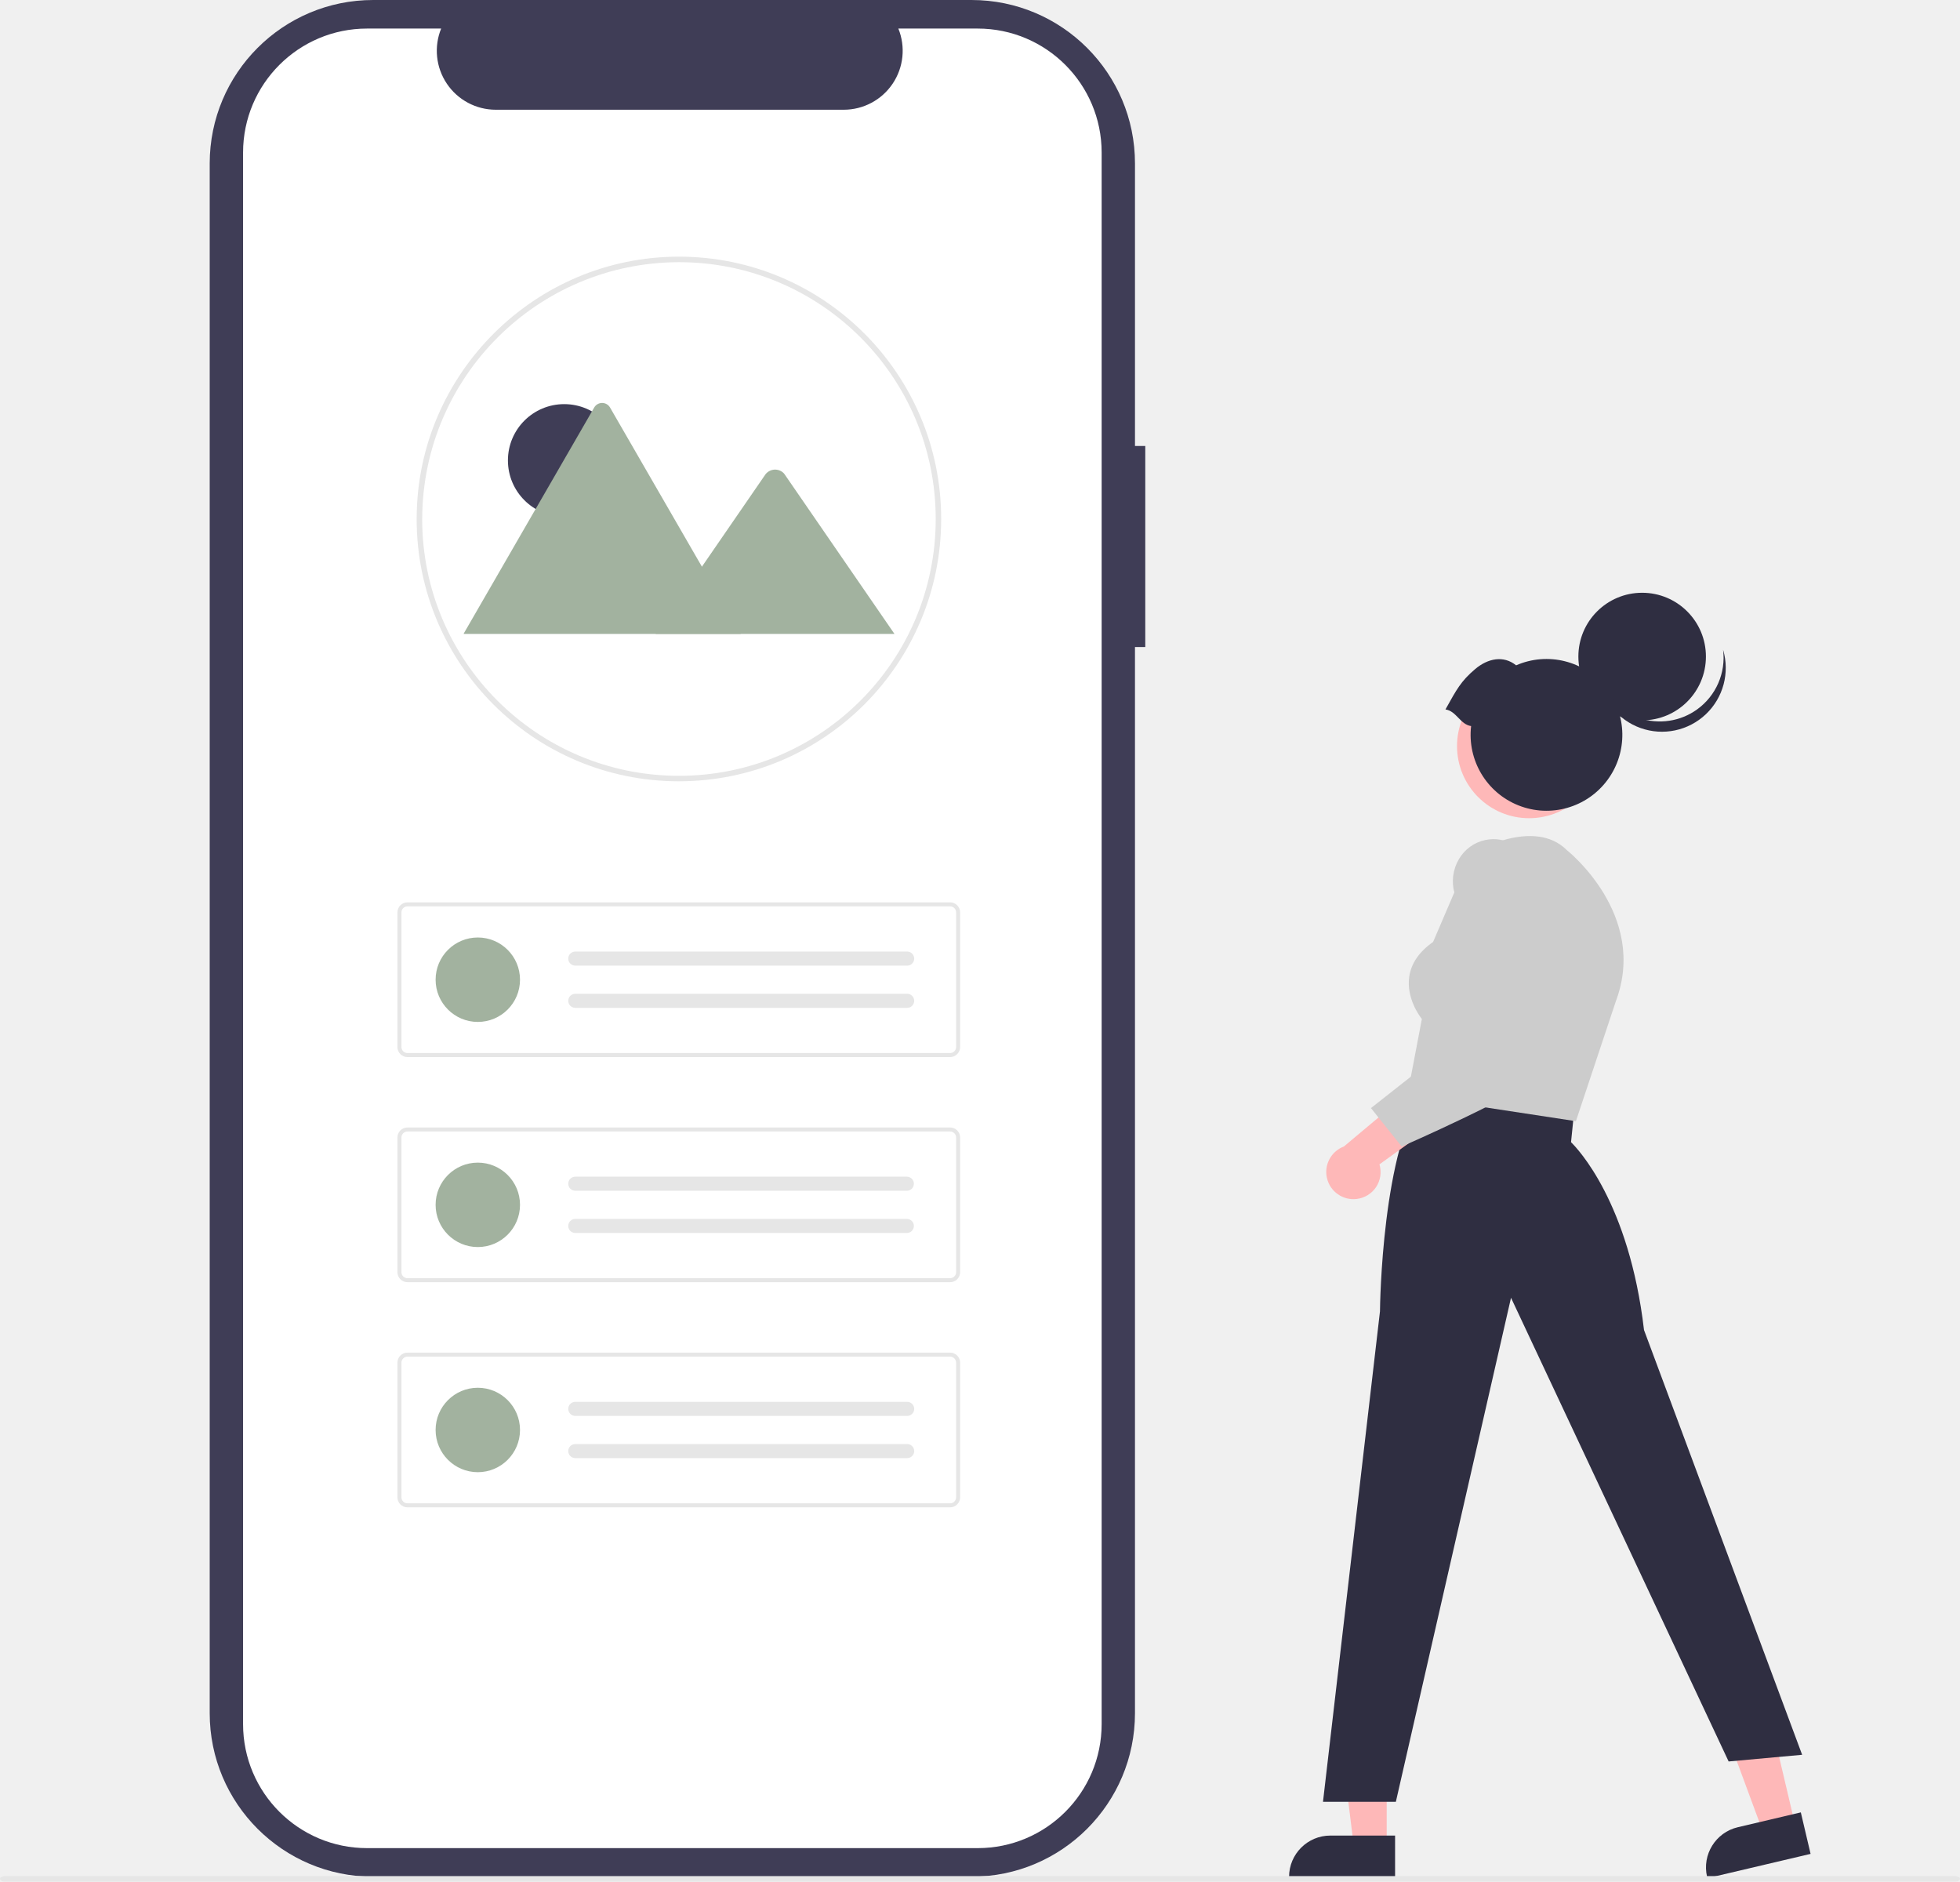
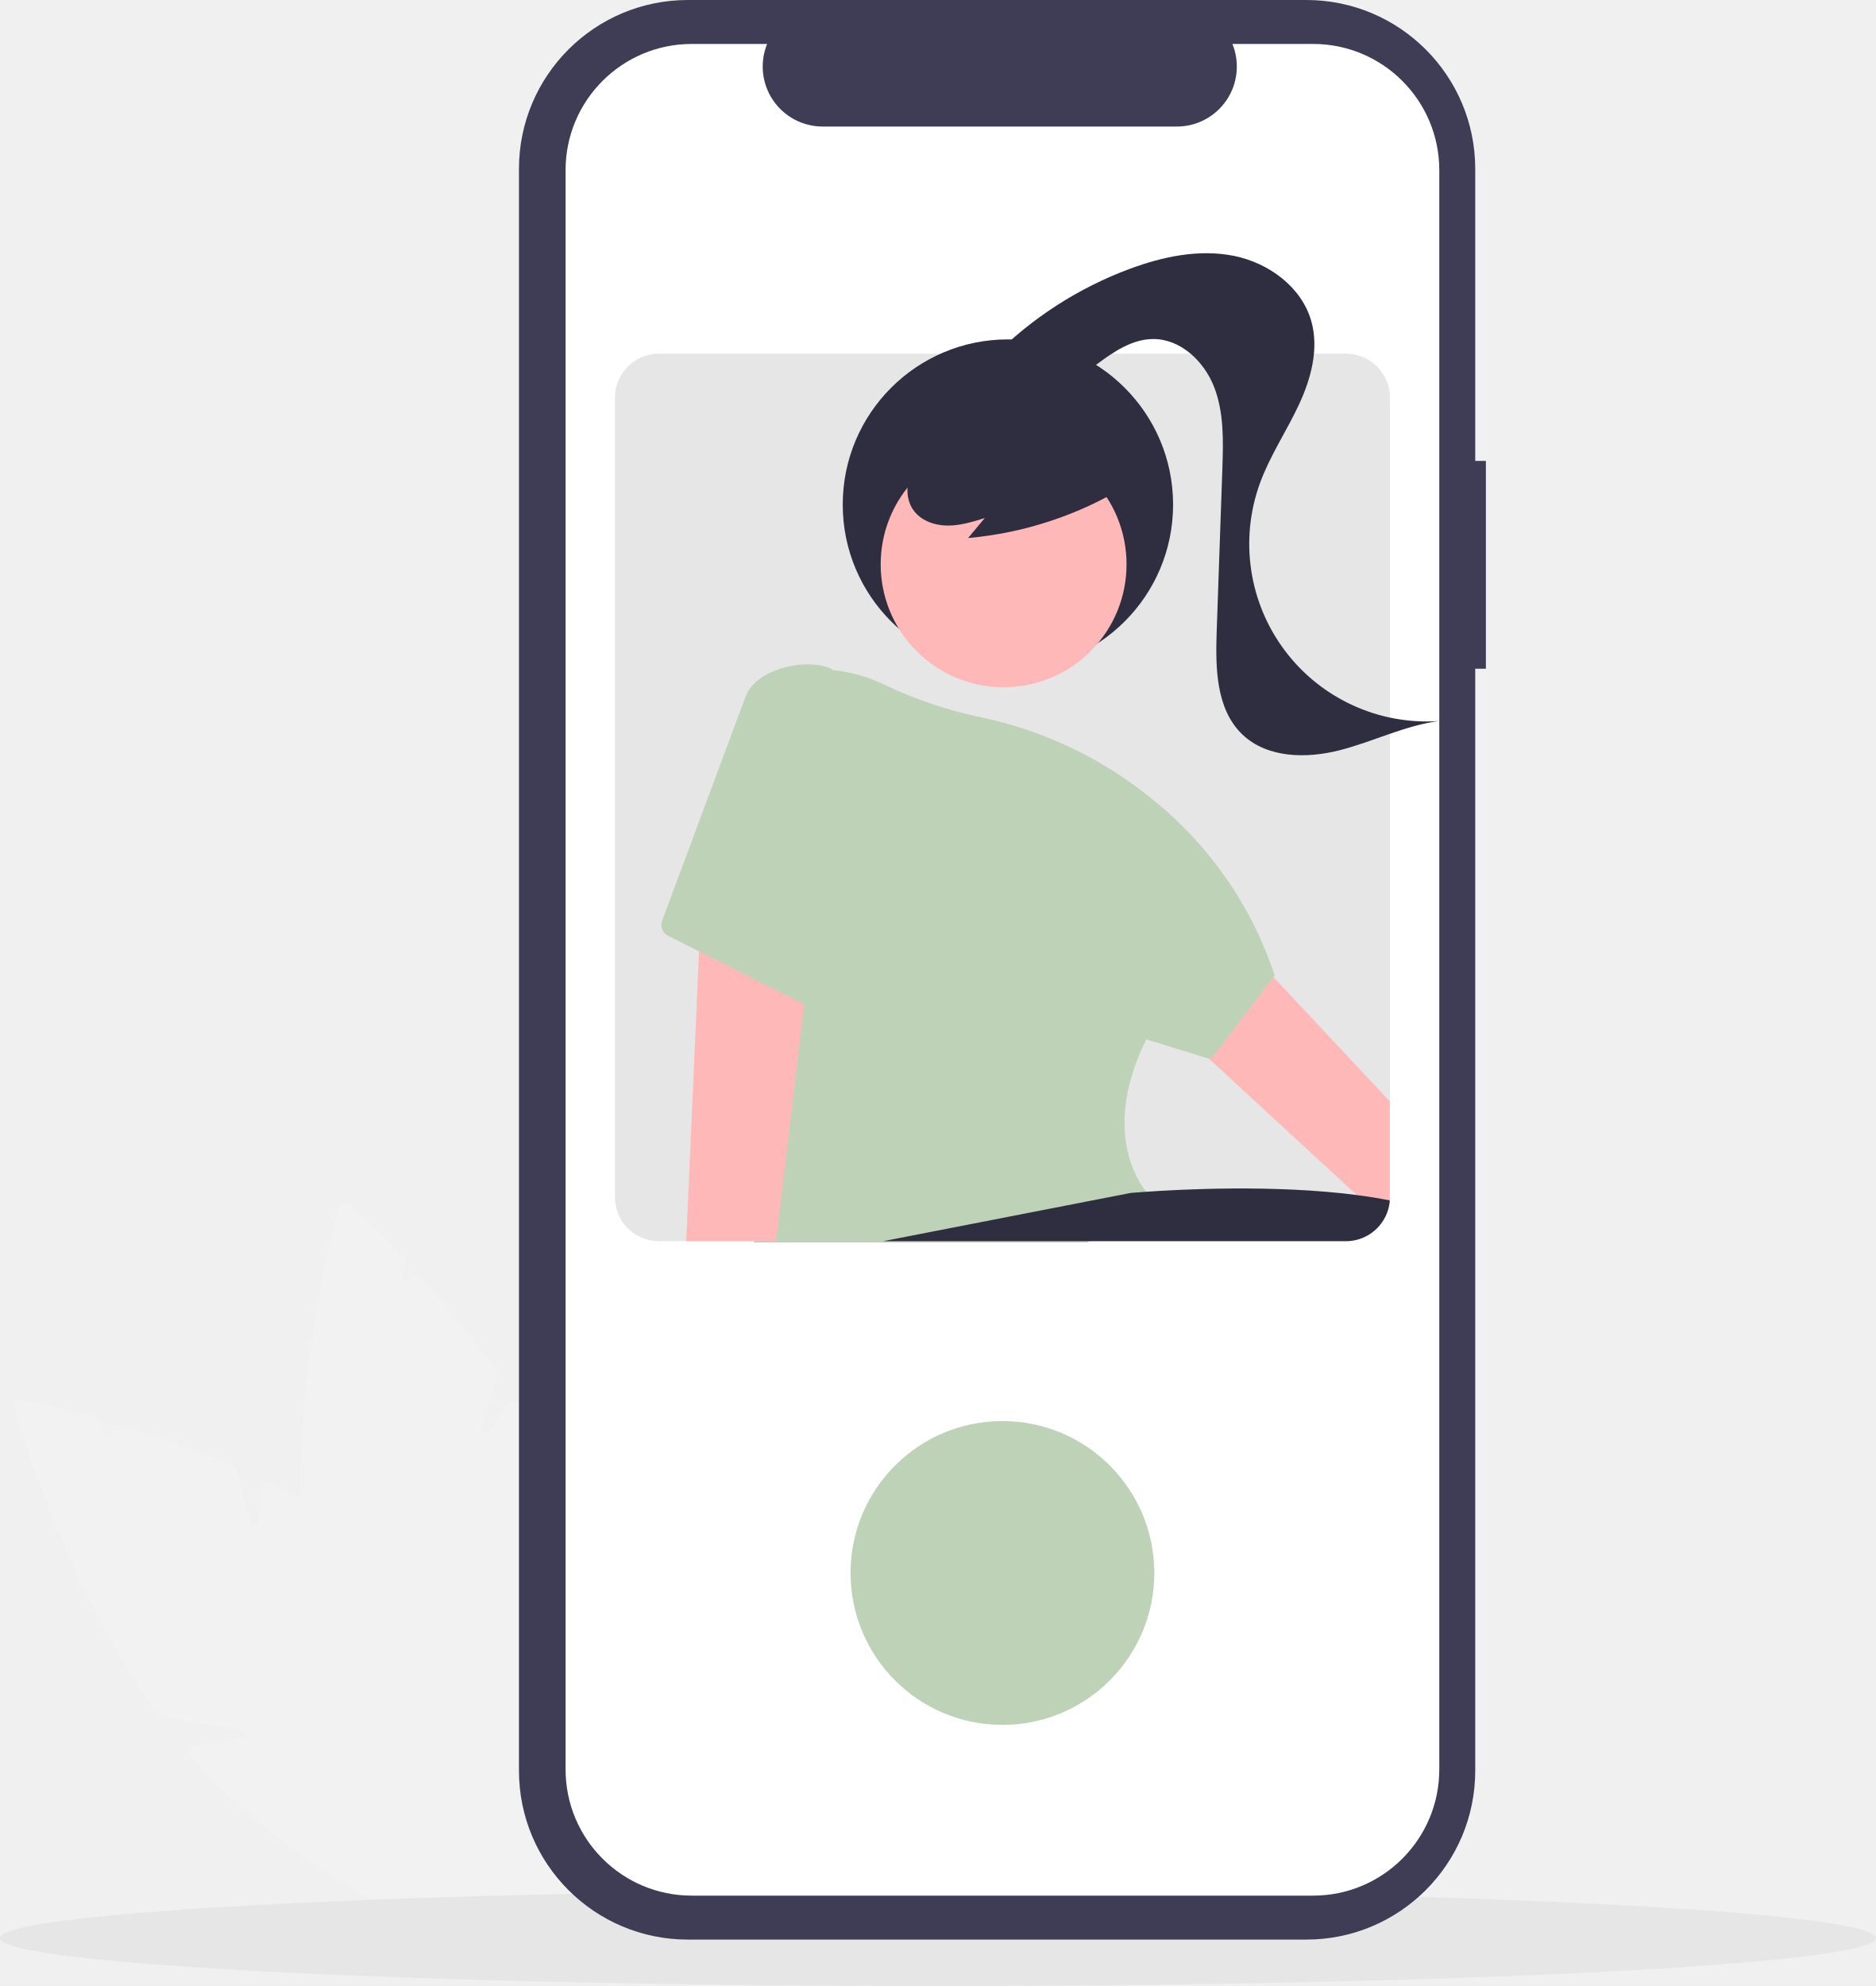
- <svg xmlns="http://www.w3.org/2000/svg" width="742.418" height="712.575" viewBox="0 0 742.418 712.575">
-   <g id="Group_29" data-name="Group 29" transform="translate(-245 -109)">
-     <path id="Path_339-287" data-name="Path 339" d="M825.818,262.524h-3.9V155.547A61.915,61.915,0,0,0,760,93.632H533.353a61.915,61.915,0,0,0-61.916,61.916V742.43a61.915,61.915,0,0,0,61.915,61.915H760a61.915,61.915,0,0,0,61.915-61.915V338.672h3.9Z" transform="translate(-147.004 15.369)" fill="#3f3d56" />
-     <path id="Path_340-288" data-name="Path 340" d="M808.736,150.925V746.1a46.959,46.959,0,0,1-46.942,46.952h-231.3A46.966,46.966,0,0,1,483.521,746.1V150.925a46.965,46.965,0,0,1,46.971-46.951H558.55a22.329,22.329,0,0,0,20.656,30.74H711.074a22.329,22.329,0,0,0,20.656-30.74h30.055a46.959,46.959,0,0,1,46.951,46.942Z" transform="translate(-146.449 15.843)" fill="#fff" />
-     <g id="Group_26" data-name="Group 26" transform="translate(402.822 206.2)">
-       <path id="Path_45-289" data-name="Path 45" d="M446.878,474.642a99.3,99.3,0,0,1-99.337-99.254V375.3c0-.208,0-.427.012-.635.3-54.4,44.863-98.7,99.325-98.7a99.337,99.337,0,1,1,.011,198.674h-.011Zm0-196.587a97.454,97.454,0,0,0-97.233,96.677c-.011.222-.011.4-.011.569a97.258,97.258,0,1,0,97.259-97.246Z" transform="translate(-347.54 -275.967)" fill="#e6e6e6" />
-       <g id="Group_27" data-name="Group 27" transform="translate(17.768 55.394)">
-         <ellipse id="Ellipse_7" data-name="Ellipse 7" cx="21.322" cy="21.322" rx="21.322" ry="21.322" transform="translate(16.803 0.451)" fill="#3f3d56" />
-         <path id="Path_63-290" data-name="Path 63" d="M476.175,412.51h-104.6a2.141,2.141,0,0,1-.391-.031l49.472-85.686a3.463,3.463,0,0,1,6.029,0l33.2,57.5,1.59,2.751Z" transform="translate(-371.188 -325.034)" fill="#a2b29f" />
-         <path id="Path_65-291" data-name="Path 65" d="M533.713,412.268H443.245l17.53-25.464,1.261-1.835,22.844-33.184a4.622,4.622,0,0,1,6.866-.41,4.131,4.131,0,0,1,.329.41Z" transform="translate(-370.49 -324.791)" fill="#a2b29f" />
-       </g>
-     </g>
-     <path id="Path_39-292" data-name="Path 39" d="M516.164,595.55H310.627a3.81,3.81,0,0,1-3.806-3.806V540.76a3.811,3.811,0,0,1,3.806-3.806H516.164a3.811,3.811,0,0,1,3.806,3.806v50.985a3.811,3.811,0,0,1-3.806,3.806ZM310.627,538.476a2.286,2.286,0,0,0-2.284,2.284v50.985a2.286,2.286,0,0,0,2.284,2.284H516.164a2.286,2.286,0,0,0,2.284-2.284V540.76a2.286,2.286,0,0,0-2.284-2.284Z" transform="translate(88.717 -86.233)" fill="#e6e6e6" />
-     <circle id="Ellipse_5" data-name="Ellipse 5" cx="15.986" cy="15.986" r="15.986" transform="translate(410.001 464.033)" fill="#a2b29f" />
-     <path id="Path_40-293" data-name="Path 40" d="M397.513,562.313a2.664,2.664,0,1,0,0,5.329H523.118a2.665,2.665,0,1,0,.087-5.328H397.513Z" transform="translate(65.395 -92.952)" fill="#e6e6e6" />
-     <path id="Path_41-294" data-name="Path 41" d="M397.513,584.061a2.664,2.664,0,1,0,0,5.329H523.118a2.665,2.665,0,1,0,.087-5.328H397.513Z" transform="translate(65.395 -98.714)" fill="#e6e6e6" />
-     <path id="Path_42-295" data-name="Path 42" d="M516.164,711.54H310.627a3.81,3.81,0,0,1-3.806-3.806V656.75a3.811,3.811,0,0,1,3.806-3.806H516.164a3.811,3.811,0,0,1,3.806,3.806v50.985A3.811,3.811,0,0,1,516.164,711.54ZM310.627,654.466a2.286,2.286,0,0,0-2.284,2.284v50.985a2.286,2.286,0,0,0,2.284,2.284H516.164a2.286,2.286,0,0,0,2.284-2.284V656.75a2.286,2.286,0,0,0-2.284-2.284Z" transform="translate(88.717 -116.963)" fill="#e6e6e6" />
-     <circle id="Ellipse_6" data-name="Ellipse 6" cx="15.986" cy="15.986" r="15.986" transform="translate(410.001 549.292)" fill="#a2b29f" />
-     <path id="Path_43-296" data-name="Path 43" d="M397.513,678.3a2.664,2.664,0,1,0,0,5.329H523.118a2.665,2.665,0,0,0,.087-5.328H397.513Z" transform="translate(65.395 -123.682)" fill="#e6e6e6" />
-     <path id="Path_44-297" data-name="Path 44" d="M397.513,700.051a2.664,2.664,0,1,0,0,5.329H523.118a2.665,2.665,0,0,0,.087-5.328H397.513Z" transform="translate(65.395 -129.444)" fill="#e6e6e6" />
-     <path id="Path_39-2-298" data-name="Path 39" d="M516.164,595.55H310.627a3.81,3.81,0,0,1-3.806-3.806V540.76a3.811,3.811,0,0,1,3.806-3.806H516.164a3.811,3.811,0,0,1,3.806,3.806v50.985a3.811,3.811,0,0,1-3.806,3.806ZM310.627,538.476a2.286,2.286,0,0,0-2.284,2.284v50.985a2.286,2.286,0,0,0,2.284,2.284H516.164a2.286,2.286,0,0,0,2.284-2.284V540.76a2.286,2.286,0,0,0-2.284-2.284Z" transform="translate(88.717 84.286)" fill="#e6e6e6" />
-     <circle id="Ellipse_5-2" data-name="Ellipse 5" cx="15.986" cy="15.986" r="15.986" transform="translate(410.001 634.552)" fill="#a2b29f" />
-     <path id="Path_40-2-299" data-name="Path 40" d="M397.513,562.313a2.664,2.664,0,1,0,0,5.329H523.118a2.665,2.665,0,1,0,.087-5.328H397.513Z" transform="translate(65.395 77.567)" fill="#e6e6e6" />
-     <path id="Path_41-2-300" data-name="Path 41" d="M397.513,584.061a2.664,2.664,0,1,0,0,5.329H523.118a2.665,2.665,0,1,0,.087-5.328H397.513Z" transform="translate(65.395 71.805)" fill="#e6e6e6" />
-     <g id="Group_28" data-name="Group 28" transform="translate(733.282 333.482)">
-       <path id="Path_409-301" data-name="Path 409" d="M616.354,733.283H603.9l-5.924-48.033h18.379Z" transform="translate(-579.376 -258.561)" fill="#feb8b8" />
-       <path id="Path_410-302" data-name="Path 410" d="M781.847,821.454H741.693v-.508a15.63,15.63,0,0,1,15.628-15.629h24.527Z" transform="translate(-741.693 -334.661)" fill="#2f2e41" />
-       <path id="Path_411-303" data-name="Path 411" d="M764.825,725.426,752.7,728.28l-16.778-45.4,17.89-4.213Z" transform="translate(-573.145 -258.858)" fill="#feb8b8" />
-       <path id="Path_412-304" data-name="Path 412" d="M932.408,812.63l-39.085,9.2-.116-.494a15.63,15.63,0,0,1,11.63-18.8h0l23.872-5.621Z" transform="translate(-734.869 -335.04)" fill="#2f2e41" />
-       <path id="Path_413-305" data-name="Path 413" d="M775.572,619.007c.024-2.5.765-61.577,16.958-83.913l.239-.33L849.2,542.55l-1.262,12.4c2.482,2.414,22.006,22.816,27.644,71.128l59.9,160.867-27.845,2.531L825.205,613.867l-43.62,190.884h-27.6Z" transform="translate(-741.138 -346.881)" fill="#2f2e41" />
-       <path id="Path_414-306" data-name="Path 414" d="M784.539,541.411l5.516-28.96c-1.08-1.39-5.865-8.065-4.8-15.89.695-5.105,3.742-9.582,9.059-13.309l14.3-33.362.193-.113c.963-.567,23.728-13.731,36.139-1.311.31.24,30.867,24.5,18.6,57.218l-15.148,45.45Z" transform="translate(-739.758 -351.018)" fill="#ccc" />
-       <path id="Path_415-307" data-name="Path 415" d="M766.675,576.428a10.241,10.241,0,0,0,8.649-13.106l29.527-21.273-17.676-6.723-25.329,21.232a10.3,10.3,0,0,0,4.829,19.871Z" transform="translate(-741.086 -346.855)" fill="#feb8b8" />
-       <path id="Path_416-308" data-name="Path 416" d="M771.369,546.127l45.078-35.516-13.4-45.787a16.451,16.451,0,0,1,1.661-13.02,15.216,15.216,0,0,1,9.977-7.2c7.717-1.633,14.722,2.688,20.817,12.845l.047.092c1.008,2.465,24.492,60.516,6.561,72.931-17.541,12.143-58.215,29.821-58.624,30l-.477.206Z" transform="translate(-740.353 -350.968)" fill="#ccc" />
-       <circle id="Ellipse_66" data-name="Ellipse 66" cx="27.308" cy="27.308" r="27.308" transform="translate(63.619 30.758)" fill="#feb8b8" />
-       <circle id="Ellipse_67" data-name="Ellipse 67" cx="24.158" cy="24.158" r="24.158" transform="translate(109.58)" fill="#2f2e41" />
-       <path id="Path_417-309" data-name="Path 417" d="M891.2,398.231A24.16,24.16,0,0,1,853.9,385.546a24.16,24.16,0,1,0,47.126-9.907A24.151,24.151,0,0,1,891.2,398.231Z" transform="translate(-736.626 -354.068)" fill="#2f2e41" />
-       <path id="Path_418-310" data-name="Path 418" d="M798.37,398.1c4.217-7.55,5.831-10.7,11.269-15.3,4.809-4.061,10.724-5.253,15.495-1.406a28.737,28.737,0,1,1-17.044,23C803.942,403.815,802.517,398.686,798.37,398.1Z" transform="translate(-739.134 -353.913)" fill="#2f2e41" />
-     </g>
-     <path id="Path_419-311" data-name="Path 419" d="M1395.965,822.09H657.424c-1.071,0-1.938-.468-1.938-1.045s.868-1.045,1.938-1.045h738.541c1.07,0,1.938.468,1.938,1.045S1397.036,822.09,1395.965,822.09Z" transform="translate(-410.486 -0.515)" fill="#e6e6e6" />
-   </g>
+ <svg xmlns="http://www.w3.org/2000/svg" data-name="Layer 1" width="704" height="745.194" viewBox="0 0 704 745.194">
+   <path d="M443.912,808.869c-28.108.003-71.759-22.234-111.857-59.45a174.925,174.925,0,0,1-12.682-13.162,2.443,2.443,0,0,1-.446-2.487,2.477,2.477,0,0,1,1.992-1.609l17.539-2.53a1.5,1.5,0,0,0,.045-2.962l-29.993-5.267a2.502,2.502,0,0,1-1.61-1.011c-31.605-44.118-48.846-98.97-53.377-114.73a2.494,2.494,0,0,1,2.907-3.135c4.846,1.009,14.926,3.254,27.98,6.947a2.512,2.512,0,0,1,1.748,1.793l.936,3.689a1.5,1.5,0,0,0,2.951-.266l.026-.386a2.507,2.507,0,0,1,3.222-2.229,431.834,431.834,0,0,1,42.286,15.252,2.524,2.524,0,0,1,1.459,1.698l5.066,19.978a1.5,1.5,0,0,0,2.951-.266l.898-13.051a2.501,2.501,0,0,1,3.565-2.092c22.867,10.907,41.749,23.201,56.121,36.541,53.956,50.078,81.348,108.602,61.061,130.46C461.489,806.209,453.626,808.867,443.912,808.869Z" transform="translate(-248 -77.40283)" fill="#f2f2f2" />
+   <path d="M450.57,808.552c-27.958.004-63.663-48.562-82.521-114.281a174.944,174.944,0,0,1-4.054-17.822,2.444,2.444,0,0,1,.904-2.36,2.475,2.475,0,0,1,2.537-.348l16.322,6.9a1.5,1.5,0,0,0,1.57-2.512l-22.953-20.012a2.501,2.501,0,0,1-.855-1.698c-4.251-54.104,9.343-109.971,13.611-125.805a2.494,2.494,0,0,1,4.109-1.181c3.632,3.374,11.106,10.513,20.362,20.41a2.514,2.514,0,0,1,.569,2.439l-1.106,3.642a1.5,1.5,0,0,0,2.663,1.297l.222-.316a2.507,2.507,0,0,1,3.91-.243,431.786,431.786,0,0,1,28.315,34.915,2.525,2.525,0,0,1,.371,2.207l-5.99,19.721a1.5,1.5,0,0,0,2.663,1.297l7.515-10.708a2.443,2.443,0,0,1,2.09-1.066,2.488,2.488,0,0,1,2.044,1.119c13.937,21.157,23.746,41.441,29.154,60.29,20.304,70.758,13.501,135.017-15.164,143.242A22.731,22.731,0,0,1,450.57,808.552Z" transform="translate(-248 -77.40283)" fill="#f2f2f2" />
+   <ellipse cx="352" cy="727.194" rx="352" ry="18" fill="#e6e6e6" />
+   <path d="M805.654,250.35h-3.999V140.805A63.402,63.402,0,0,0,738.253,77.403H506.166a63.402,63.402,0,0,0-63.402,63.402v600.974a63.402,63.402,0,0,0,63.402,63.402H738.253a63.402,63.402,0,0,0,63.402-63.402V328.326h3.999Z" transform="translate(-248 -77.40283)" fill="#3f3d56" />
+   <path d="M788.16,141.247v600.09a47.351,47.351,0,0,1-47.35,47.35H507.61a47.351,47.351,0,0,1-47.35-47.35v-600.09a47.351,47.351,0,0,1,47.35-47.35H535.9a22.507,22.507,0,0,0,20.83,30.99H689.69a22.507,22.507,0,0,0,20.83-30.99h30.29A47.351,47.351,0,0,1,788.16,141.247Z" transform="translate(-248 -77.40283)" fill="#fff" />
+   <path d="M753.139,210.122H495.279a16.523,16.523,0,0,0-16.5,16.5v300a16.522,16.522,0,0,0,16.5,16.5H753.139a16.483,16.483,0,0,0,14.14-8.02,13.219,13.219,0,0,0,.73-1.33,16.287,16.287,0,0,0,1.55-5.61,13.114,13.114,0,0,0,.08-1.54v-300A16.516,16.516,0,0,0,753.139,210.122Z" transform="translate(-248 -77.40283)" fill="#e6e6e6" />
+   <circle cx="376.21" cy="590.219" r="57" fill="#bdd2b6" />
+   <circle cx="378.267" cy="189.339" r="61.991" fill="#2f2e41" />
+   <path d="M769.559,490.632v37.53a16.287,16.287,0,0,1-1.55,5.61,13.219,13.219,0,0,1-.73,1.33l-10.09-9.29-56.35-51.95-.01-.01-49.87-45.98,34.69-26.88,39.93,42.66Z" transform="translate(-248 -77.40283)" fill="#ffb8b8" />
+   <circle cx="624.655" cy="289.151" r="46.138" transform="translate(-269.5032 448.9854) rotate(-45)" fill="#ffb8b8" />
+   <path d="M656.043,543.622H530.841l.201-.648c5.998-19.378,9.129-50.437,9.308-92.314.056-12.388-.153-25.702-.62-39.572-.825-25.315-2.352-48.128-3.489-62.808a18.26,18.26,0,0,1,17.684-19.648,55.913,55.913,0,0,1,25.498,5.466,159.877,159.877,0,0,0,36.059,12.303A150.92,150.92,0,0,1,679.206,376.266l1.403,1.13a141.917,141.917,0,0,1,45.694,65.768l.083.25-22.796,30.098a2.509,2.509,0,0,1-2.722.882l-.305-.1-22.375-6.889c-16.68,33.708-3.118,53.307-.219,56.904.201.255.32.386.328.394l.302.328-.291.338a85.6,85.6,0,0,1-22.149,18.187Z" transform="translate(-248 -77.40283)" fill="#bdd2b6" />
+   <path d="M769.559,527.832v.33a16.287,16.287,0,0,1-1.55,5.61,13.219,13.219,0,0,1-.73,1.33,16.483,16.483,0,0,1-14.14,8.02H579.459l92.83-18.09s1.92-.18,5.29-.41c13.21-.94,48.83-2.83,79.61,1.19C761.429,526.372,765.579,527.032,769.559,527.832Z" transform="translate(-248 -77.40283)" fill="#2f2e41" />
+   <path d="M670.682,259.727a137.21,137.21,0,0,1-59.36,19.559l6.257-7.497c-4.63,1.441-9.356,2.896-14.204,2.82s-9.928-1.942-12.679-5.935c-2.64-3.831-2.69-9.044-.968-13.366s5.002-7.856,8.621-10.78a51.327,51.327,0,0,1,47.772-8.538c5.426,1.833,10.662,4.704,14.268,9.153s5.345,10.661,3.499,16.082Z" transform="translate(-248 -77.40283)" fill="#2f2e41" />
+   <path d="M620.433,211.632a141.8,141.8,0,0,1,51.59-33.361c12.471-4.62,26.045-7.475,39.083-4.851s25.368,11.643,29.005,24.435c2.974,10.46-.097,21.723-4.713,31.57s-10.778,18.978-14.511,29.192a66.627,66.627,0,0,0,67.043,89.347c-12.81,1.718-24.618,7.738-37.14,10.942s-27.3,2.987-36.605-5.983c-9.845-9.491-10.042-24.923-9.566-38.589l2.123-60.949c.361-10.361.669-21.054-3.067-30.724s-12.616-18.138-22.983-18.05c-7.857.067-14.811,4.826-21.112,9.52s-12.97,9.702-20.796,10.4-16.762-5.094-16.176-12.929Z" transform="translate(-248 -77.40283)" fill="#2f2e41" />
+   <polygon points="306.569 336.739 301.749 377.489 291.299 465.719 257.539 465.719 262.279 358.749 263.659 327.539 292.229 333.669 306.569 336.739" fill="#ffb8b8" />
+   <path d="M589.416,474.302l-90.737-45.819a4.497,4.497,0,0,1-2.188-5.588l31.385-84.251c1.457-3.913,5.261-7.288,10.71-9.504,7.298-2.968,16.163-3.259,21.557-.71l.384.182-2.082,7.286Z" transform="translate(-248 -77.40283)" fill="#bdd2b6" />
</svg>
